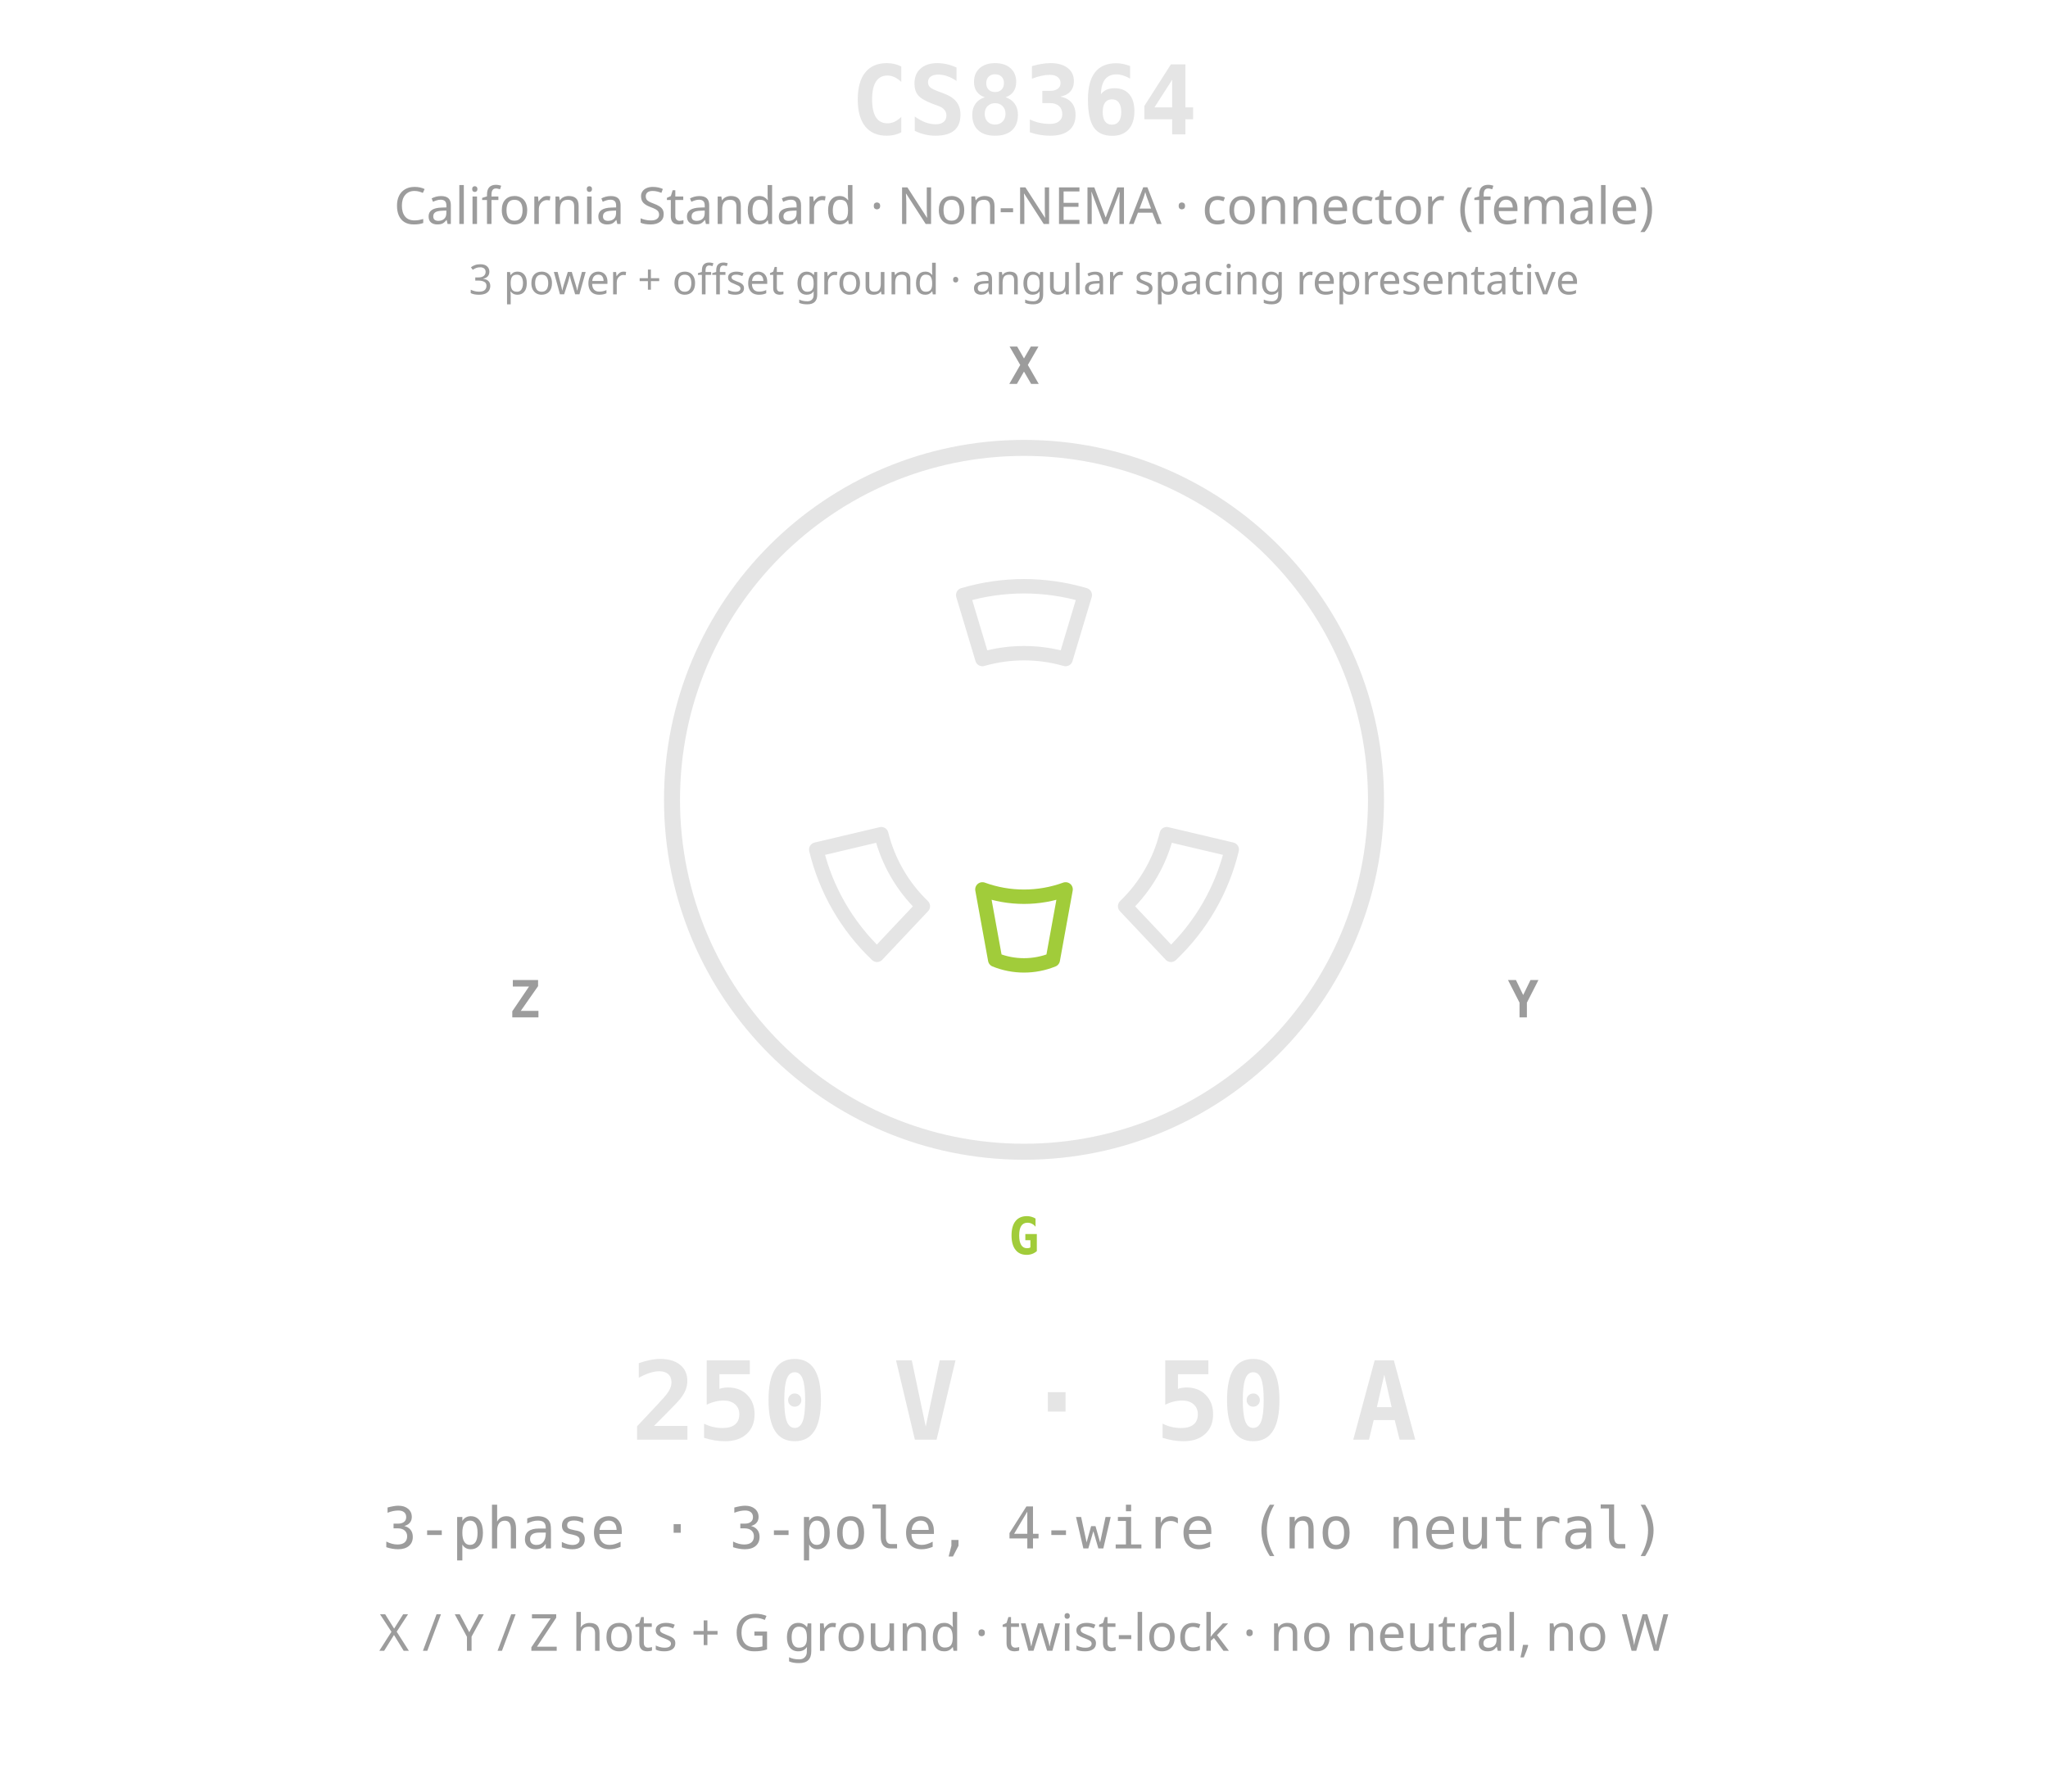
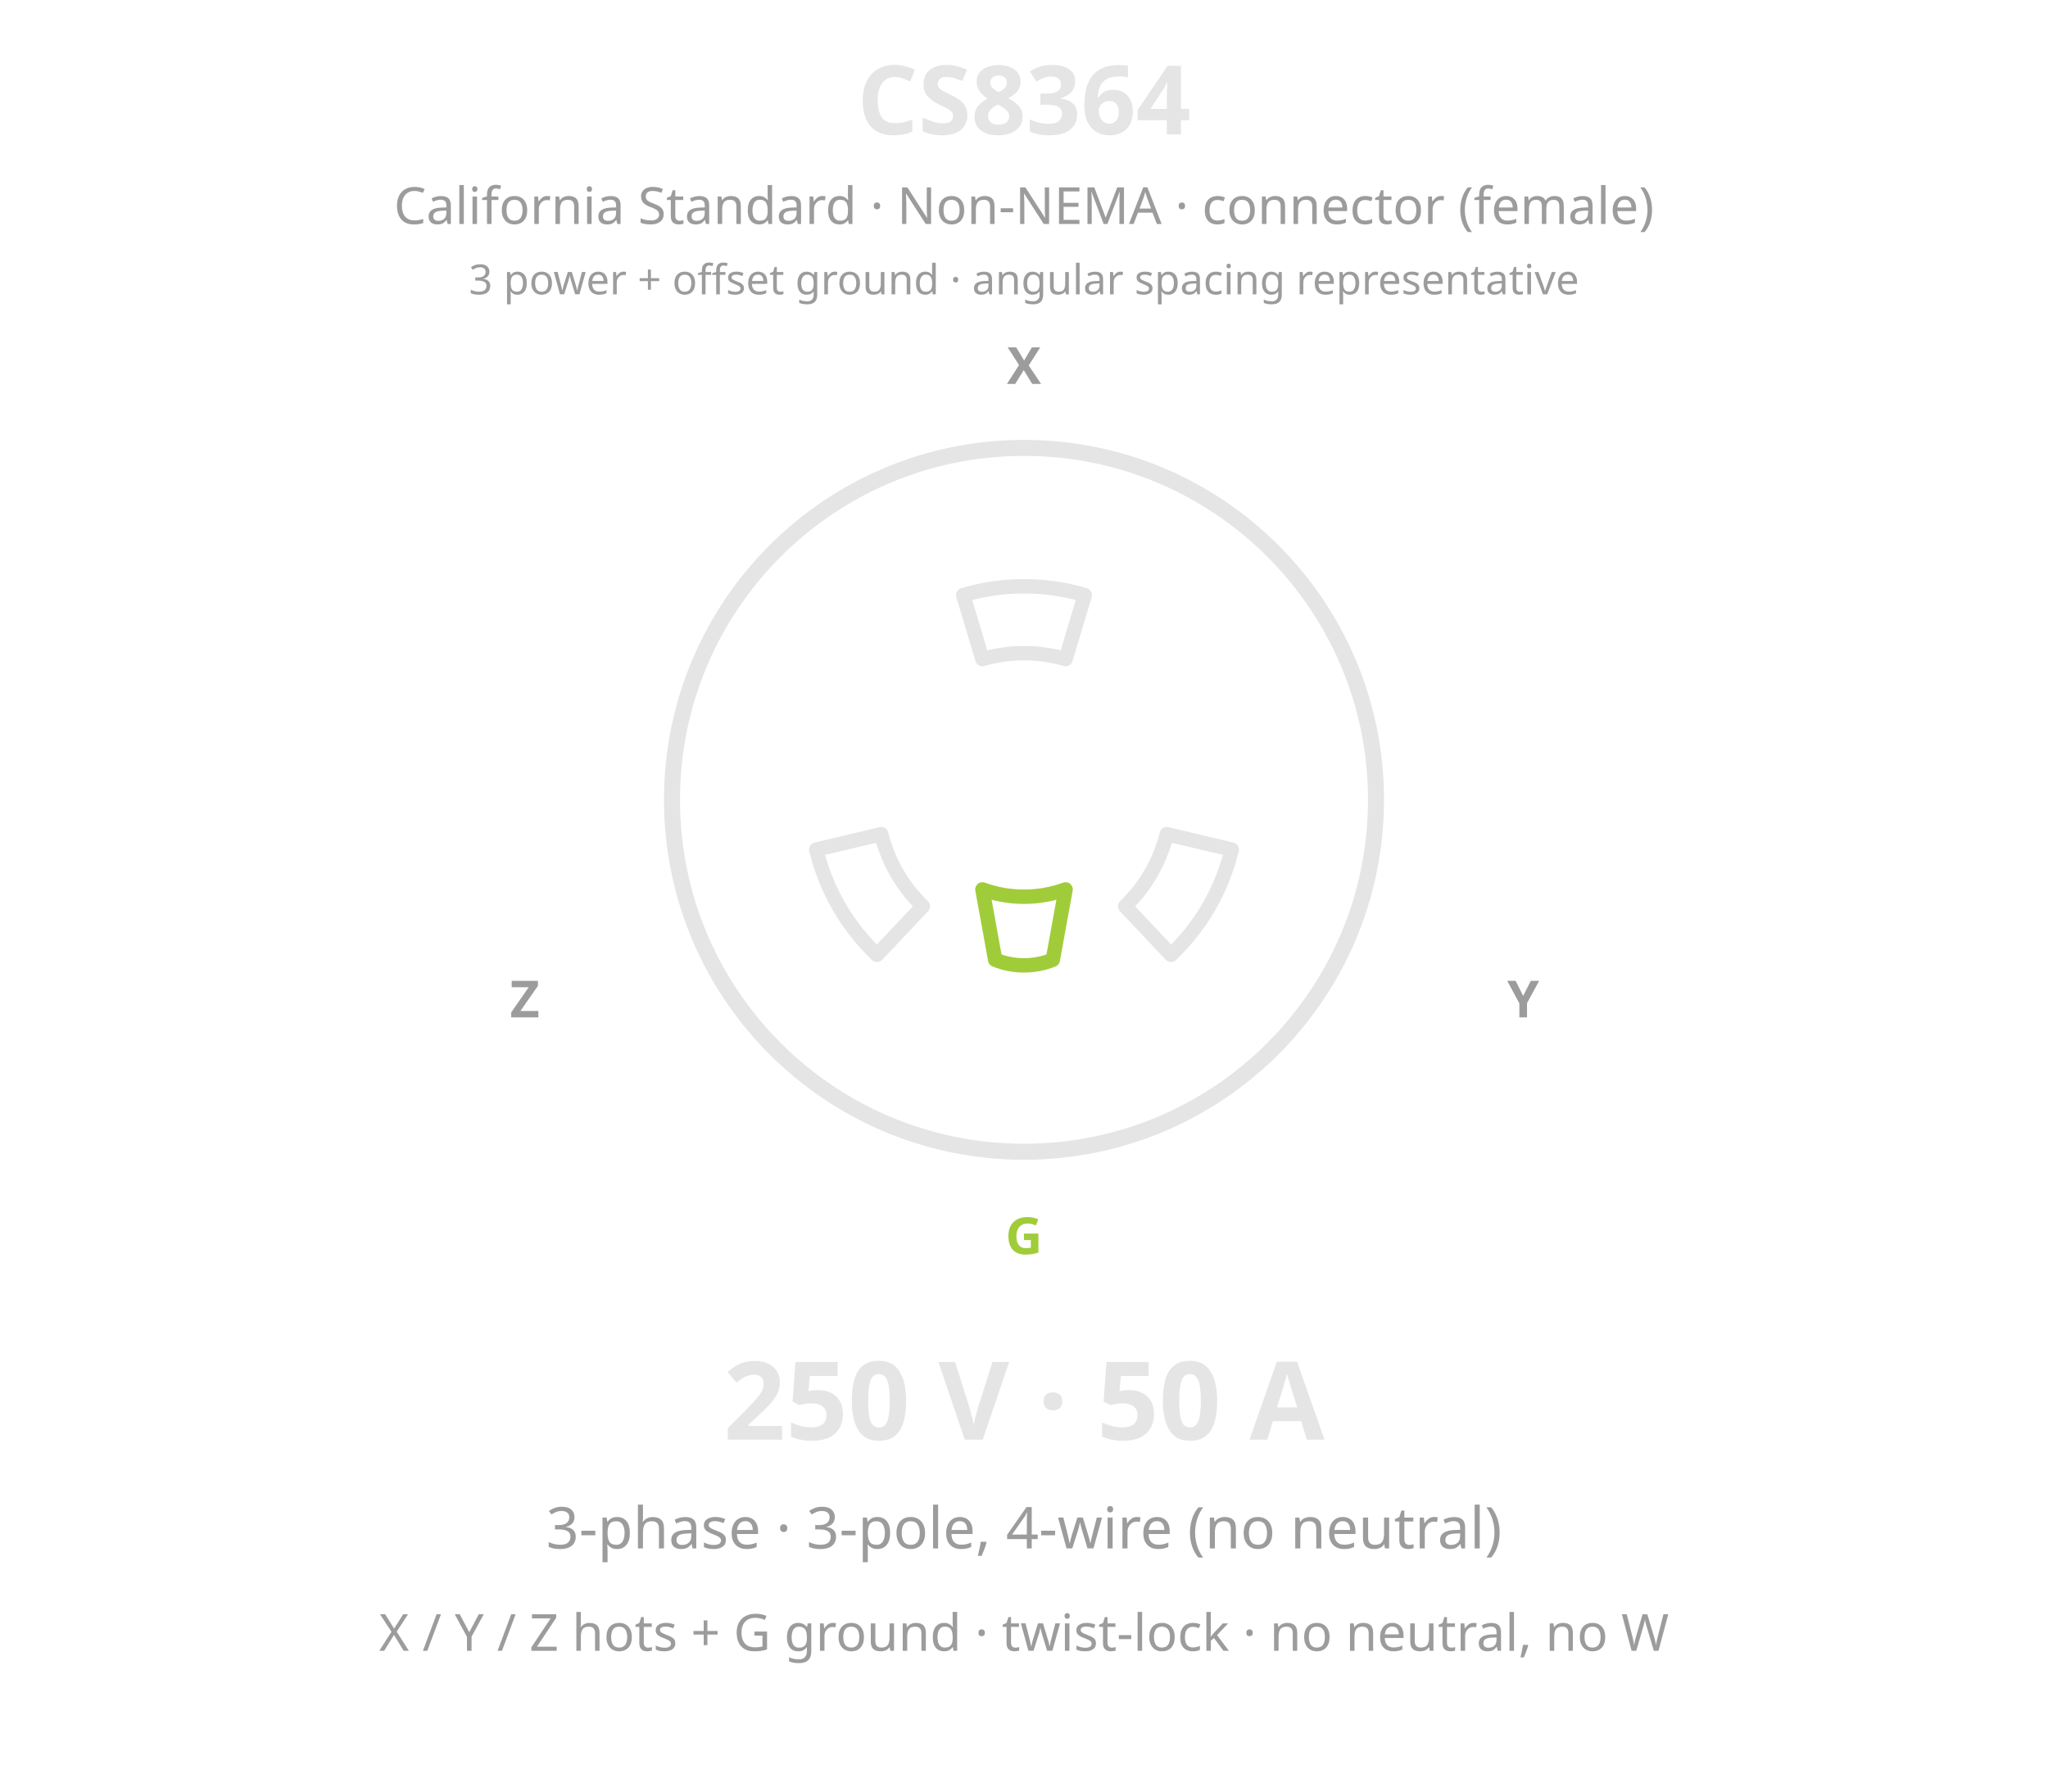
- <svg xmlns="http://www.w3.org/2000/svg" viewBox="0 0 640 560" width="640" height="560" font-family="IBM Plex Sans, sans-serif" fill="none">
+ <svg xmlns="http://www.w3.org/2000/svg" viewBox="0 0 640 560" width="640" height="560" font-family="IBM Plex Sans" fill="none">
  <defs>
    <path id="cs-slot" d="M -19 -64 A 67 67 0 0 1 19 -64 L 13 -44 A 47 47 0 0 0 -13 -44 Z" stroke="#E5E5E5" stroke-width="4.5" stroke-linejoin="round" />
  </defs>
-   <text x="320" y="42" fill="#E5E5E5" font-size="30" font-weight="600" text-anchor="middle" font-family="DM Mono, monospace">CS8364</text>
+   <text x="320" y="42" fill="#E5E5E5" font-size="30" font-weight="600" text-anchor="middle" font-family="DM Mono">CS8364</text>
  <text x="320" y="70" fill="#9C9C9C" font-size="16" font-weight="500" text-anchor="middle">California Standard · Non-NEMA · connector (female)</text>
  <text x="320" y="92" fill="#9C9C9C" font-size="13" font-weight="400" text-anchor="middle">3 power + offset ground · angular spacing representative</text>
  <circle cx="320" cy="250" r="110" stroke="#E5E5E5" stroke-width="5" />
  <g transform="translate(320,250)">
    <use href="#cs-slot" />
    <use href="#cs-slot" transform="rotate(120)" />
    <use href="#cs-slot" transform="rotate(240)" />
    <path d="M -13 28 A 38 38 0 0 0 13 28 L 9 50 A 24 24 0 0 1 -9 50 Z" stroke="#A1CC3A" stroke-width="4.5" stroke-linejoin="round" />
  </g>
-   <text x="320" y="120" fill="#9C9C9C" font-size="16" font-weight="600" text-anchor="middle" font-family="DM Mono, monospace">X</text>
-   <text x="476" y="318" fill="#9C9C9C" font-size="16" font-weight="600" text-anchor="middle" font-family="DM Mono, monospace">Y</text>
-   <text x="164" y="318" fill="#9C9C9C" font-size="16" font-weight="600" text-anchor="middle" font-family="DM Mono, monospace">Z</text>
-   <text x="320" y="392" fill="#A1CC3A" font-size="16" font-weight="600" text-anchor="middle" font-family="DM Mono, monospace">G</text>
-   <text x="320" y="450" fill="#E5E5E5" font-size="34" font-weight="600" text-anchor="middle" font-family="DM Mono, monospace">250 V · 50 A</text>
-   <text x="320" y="484" fill="#9C9C9C" font-size="18" font-weight="500" text-anchor="middle" font-family="DM Mono, monospace">3-phase · 3-pole, 4-wire (no neutral)</text>
+   <text x="320" y="120" fill="#9C9C9C" font-size="16" font-weight="600" text-anchor="middle" font-family="DM Mono">X</text>
+   <text x="476" y="318" fill="#9C9C9C" font-size="16" font-weight="600" text-anchor="middle" font-family="DM Mono">Y</text>
+   <text x="164" y="318" fill="#9C9C9C" font-size="16" font-weight="600" text-anchor="middle" font-family="DM Mono">Z</text>
+   <text x="320" y="392" fill="#A1CC3A" font-size="16" font-weight="600" text-anchor="middle" font-family="DM Mono">G</text>
+   <text x="320" y="450" fill="#E5E5E5" font-size="34" font-weight="600" text-anchor="middle" font-family="DM Mono">250 V · 50 A</text>
+   <text x="320" y="484" fill="#9C9C9C" font-size="18" font-weight="500" text-anchor="middle" font-family="DM Mono">3-phase · 3-pole, 4-wire (no neutral)</text>
  <text x="320" y="516" fill="#9C9C9C" font-size="16" font-weight="500" text-anchor="middle">X / Y / Z hots + G ground · twist-lock · no neutral, no W</text>
</svg>
